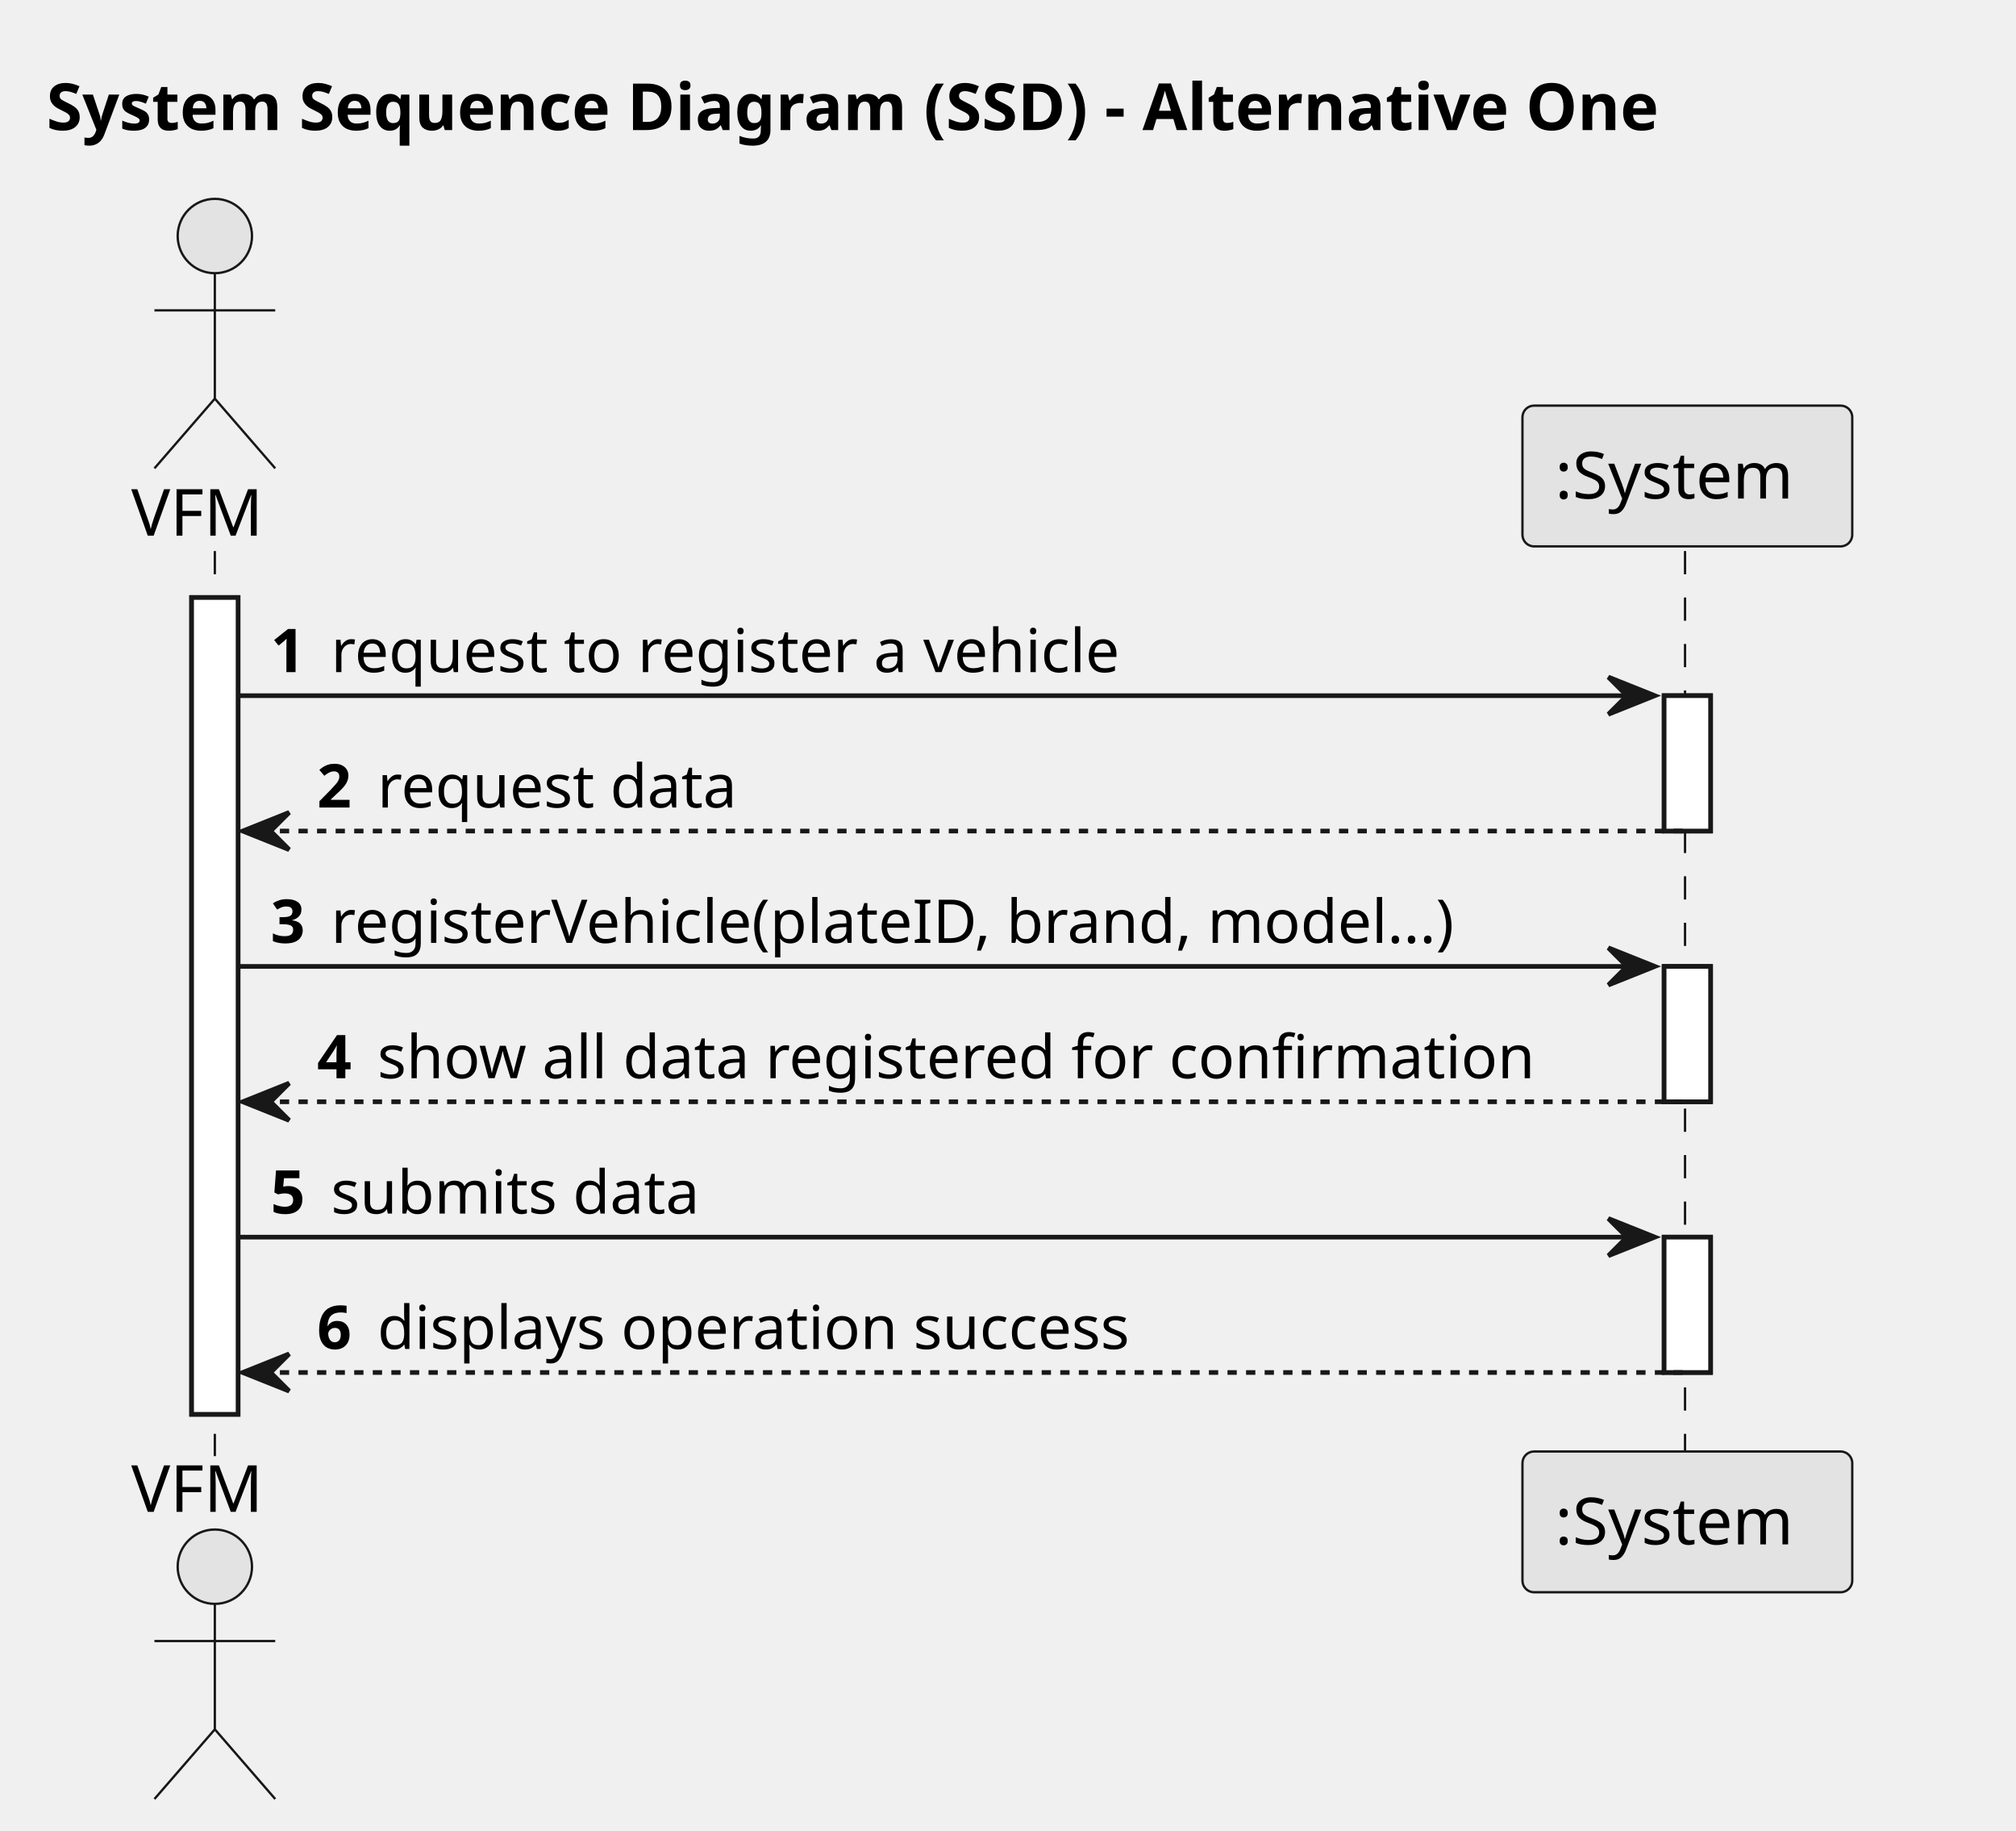
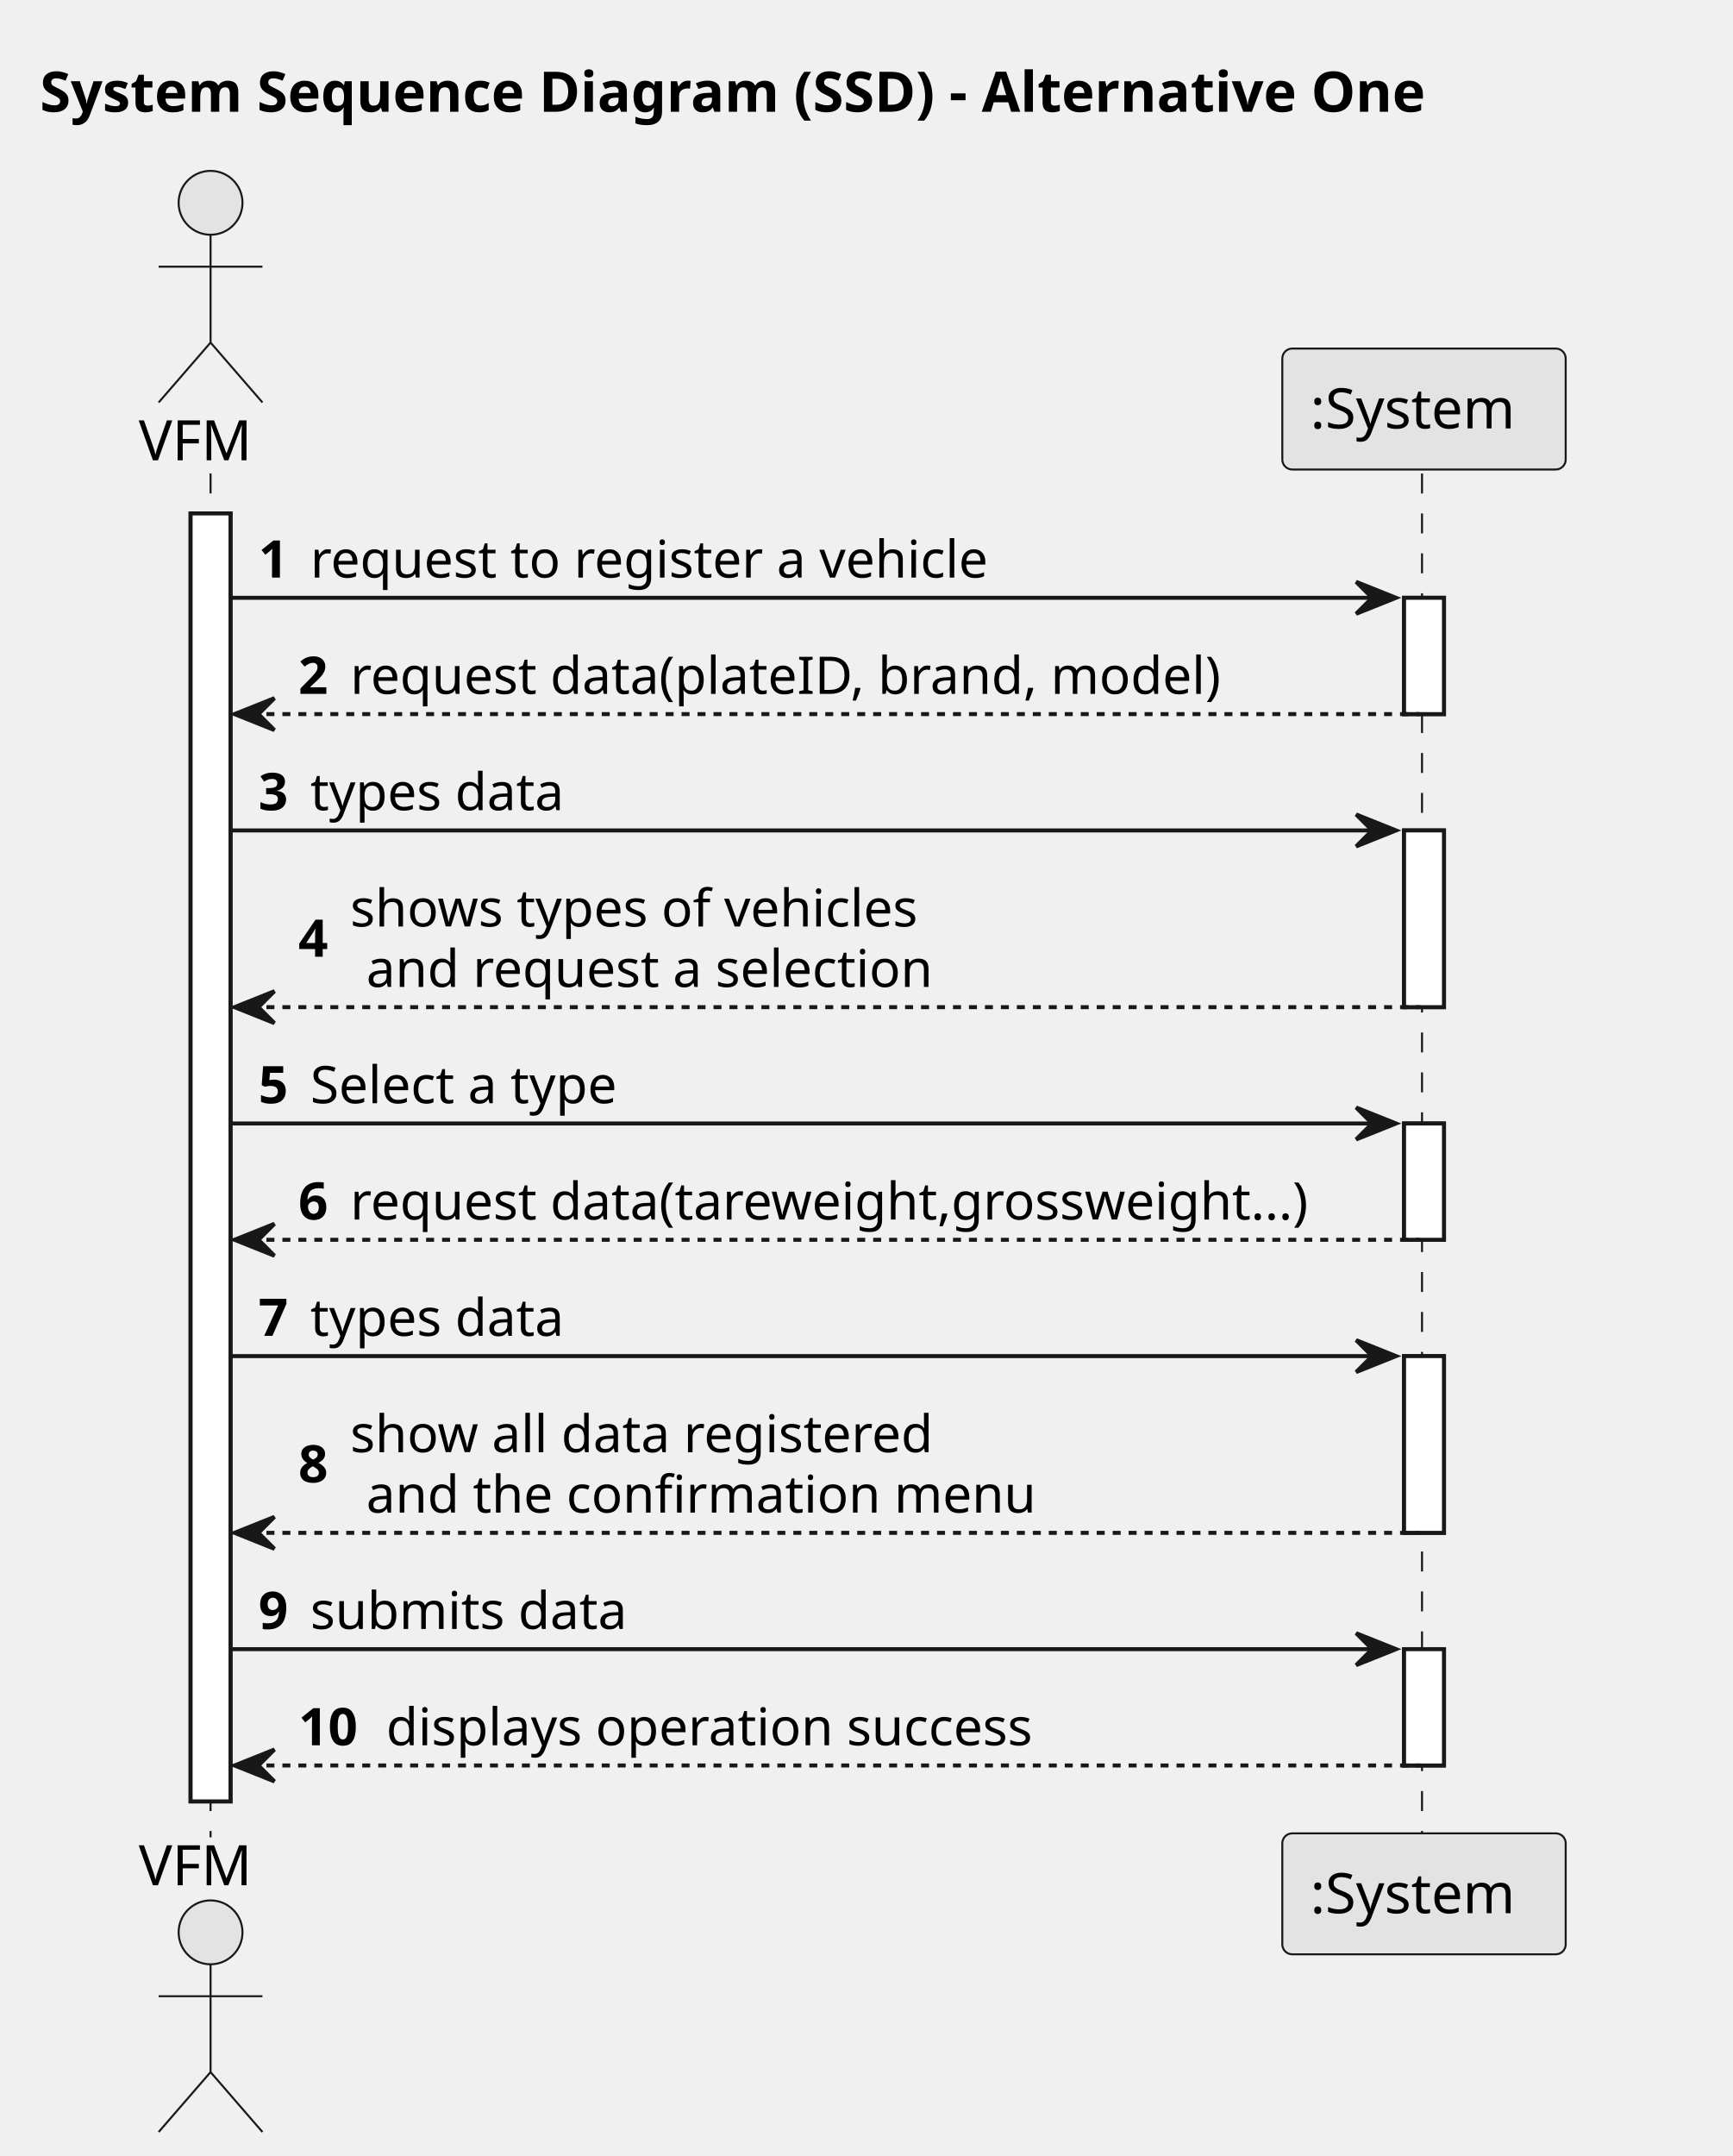
- <svg xmlns="http://www.w3.org/2000/svg" contentStyleType="text/css" height="394px" preserveAspectRatio="none" style="width:434px;height:394px;background:#FFFFFF;" version="1.1" viewBox="0 0 434 394" width="434px" zoomAndPan="magnify">
+ <svg xmlns="http://www.w3.org/2000/svg" contentStyleType="text/css" height="540px" preserveAspectRatio="none" style="width:434px;height:540px;background:#FFFFFF;" version="1.1" viewBox="0 0 434 540" width="434px" zoomAndPan="magnify">
  <defs />
  <g>
    <text fill="#000000" font-family="sans-serif" font-size="14" font-weight="bold" lengthAdjust="spacing" textLength="406" x="10" y="27.995">System Sequence Diagram (SSD) - Alternative One</text>
-     <rect fill="#FFFFFF" height="175.797" style="stroke:#181818;stroke-width:1.0;" width="10" x="41.25" y="128.594" />
-     <rect fill="#FFFFFF" height="29.133" style="stroke:#181818;stroke-width:1.0;" width="10" x="358.25" y="149.727" />
-     <rect fill="#FFFFFF" height="29.133" style="stroke:#181818;stroke-width:1.0;" width="10" x="358.25" y="207.992" />
-     <rect fill="#FFFFFF" height="29.133" style="stroke:#181818;stroke-width:1.0;" width="10" x="358.25" y="266.258" />
-     <line style="stroke:#181818;stroke-width:0.5;stroke-dasharray:5.0,5.0;" x1="46.25" x2="46.25" y1="118.594" y2="313.391" />
-     <line style="stroke:#181818;stroke-width:0.5;stroke-dasharray:5.0,5.0;" x1="362.75" x2="362.75" y1="118.594" y2="313.391" />
-     <text fill="#000000" font-family="sans-serif" font-size="14" lengthAdjust="spacing" textLength="30" x="28.25" y="115.292">VFM</text>
-     <ellipse cx="46.25" cy="50.797" fill="#E3E3E3" rx="8" ry="8" style="stroke:#181818;stroke-width:0.5;" />
-     <path d="M46.25,58.797 L46.25,85.797 M33.25,66.797 L59.25,66.797 M46.25,85.797 L33.25,100.797 M46.25,85.797 L59.25,100.797 " fill="none" style="stroke:#181818;stroke-width:0.5;" />
-     <text fill="#000000" font-family="sans-serif" font-size="14" lengthAdjust="spacing" textLength="30" x="28.25" y="325.386">VFM</text>
-     <ellipse cx="46.25" cy="337.188" fill="#E3E3E3" rx="8" ry="8" style="stroke:#181818;stroke-width:0.5;" />
-     <path d="M46.25,345.188 L46.25,372.188 M33.25,353.188 L59.25,353.188 M46.25,372.188 L33.25,387.188 M46.25,372.188 L59.25,387.188 " fill="none" style="stroke:#181818;stroke-width:0.5;" />
-     <rect fill="#E3E3E3" height="30.297" rx="2.5" ry="2.5" style="stroke:#181818;stroke-width:0.5;" width="71" x="327.75" y="87.297" />
-     <text fill="#000000" font-family="sans-serif" font-size="14" lengthAdjust="spacing" textLength="57" x="334.75" y="107.292">:System</text>
-     <rect fill="#E3E3E3" height="30.297" rx="2.5" ry="2.5" style="stroke:#181818;stroke-width:0.5;" width="71" x="327.75" y="312.391" />
-     <text fill="#000000" font-family="sans-serif" font-size="14" lengthAdjust="spacing" textLength="57" x="334.75" y="332.386">:System</text>
-     <rect fill="#FFFFFF" height="175.797" style="stroke:#181818;stroke-width:1.0;" width="10" x="41.25" y="128.594" />
-     <rect fill="#FFFFFF" height="29.133" style="stroke:#181818;stroke-width:1.0;" width="10" x="358.25" y="149.727" />
-     <rect fill="#FFFFFF" height="29.133" style="stroke:#181818;stroke-width:1.0;" width="10" x="358.25" y="207.992" />
-     <rect fill="#FFFFFF" height="29.133" style="stroke:#181818;stroke-width:1.0;" width="10" x="358.25" y="266.258" />
-     <polygon fill="#181818" points="346.25,145.727,356.25,149.727,346.25,153.727,350.25,149.727" style="stroke:#181818;stroke-width:1.0;" />
-     <line style="stroke:#181818;stroke-width:1.0;" x1="51.25" x2="352.25" y1="149.727" y2="149.727" />
-     <text fill="#000000" font-family="sans-serif" font-size="13" font-weight="bold" lengthAdjust="spacing" textLength="9" x="58.25" y="144.661">1</text>
-     <text fill="#000000" font-family="sans-serif" font-size="13" lengthAdjust="spacing" textLength="183" x="71.25" y="144.661">request to register a vehicle</text>
-     <polygon fill="#181818" points="62.25,174.859,52.25,178.859,62.25,182.859,58.25,178.859" style="stroke:#181818;stroke-width:1.0;" />
-     <line style="stroke:#181818;stroke-width:1.0;stroke-dasharray:2.0,2.0;" x1="56.25" x2="362.25" y1="178.859" y2="178.859" />
-     <text fill="#000000" font-family="sans-serif" font-size="13" font-weight="bold" lengthAdjust="spacing" textLength="9" x="68.25" y="173.793">2</text>
-     <text fill="#000000" font-family="sans-serif" font-size="13" lengthAdjust="spacing" textLength="82" x="81.25" y="173.793">request data</text>
-     <polygon fill="#181818" points="346.25,203.992,356.25,207.992,346.25,211.992,350.25,207.992" style="stroke:#181818;stroke-width:1.0;" />
-     <line style="stroke:#181818;stroke-width:1.0;" x1="51.25" x2="352.25" y1="207.992" y2="207.992" />
-     <text fill="#000000" font-family="sans-serif" font-size="13" font-weight="bold" lengthAdjust="spacing" textLength="9" x="58.25" y="202.926">3</text>
-     <text fill="#000000" font-family="sans-serif" font-size="13" lengthAdjust="spacing" textLength="261" x="71.25" y="202.926">registerVehicle(plateID, brand, model...)</text>
-     <polygon fill="#181818" points="62.25,233.125,52.25,237.125,62.25,241.125,58.25,237.125" style="stroke:#181818;stroke-width:1.0;" />
-     <line style="stroke:#181818;stroke-width:1.0;stroke-dasharray:2.0,2.0;" x1="56.25" x2="362.25" y1="237.125" y2="237.125" />
-     <text fill="#000000" font-family="sans-serif" font-size="13" font-weight="bold" lengthAdjust="spacing" textLength="9" x="68.25" y="232.059">4</text>
-     <text fill="#000000" font-family="sans-serif" font-size="13" lengthAdjust="spacing" textLength="270" x="81.25" y="232.059">show all data registered  for confirmation</text>
-     <polygon fill="#181818" points="346.25,262.258,356.25,266.258,346.25,270.258,350.25,266.258" style="stroke:#181818;stroke-width:1.0;" />
-     <line style="stroke:#181818;stroke-width:1.0;" x1="51.25" x2="352.25" y1="266.258" y2="266.258" />
-     <text fill="#000000" font-family="sans-serif" font-size="13" font-weight="bold" lengthAdjust="spacing" textLength="9" x="58.25" y="261.192">5</text>
-     <text fill="#000000" font-family="sans-serif" font-size="13" lengthAdjust="spacing" textLength="85" x="71.25" y="261.192">submits data</text>
-     <polygon fill="#181818" points="62.25,291.391,52.25,295.391,62.25,299.391,58.25,295.391" style="stroke:#181818;stroke-width:1.0;" />
-     <line style="stroke:#181818;stroke-width:1.0;stroke-dasharray:2.0,2.0;" x1="56.25" x2="362.25" y1="295.391" y2="295.391" />
-     <text fill="#000000" font-family="sans-serif" font-size="13" font-weight="bold" lengthAdjust="spacing" textLength="9" x="68.25" y="290.325">6</text>
-     <text fill="#000000" font-family="sans-serif" font-size="13" lengthAdjust="spacing" textLength="175" x="81.25" y="290.325">displays operation success</text>
+     <rect fill="#FFFFFF" height="322.594" style="stroke:#181818;stroke-width:1.0;" width="10" x="47.75" y="128.594" />
+     <rect fill="#FFFFFF" height="29.133" style="stroke:#181818;stroke-width:1.0;" width="10" x="351.75" y="149.727" />
+     <rect fill="#FFFFFF" height="44.266" style="stroke:#181818;stroke-width:1.0;" width="10" x="351.75" y="207.992" />
+     <rect fill="#FFFFFF" height="29.133" style="stroke:#181818;stroke-width:1.0;" width="10" x="351.75" y="281.391" />
+     <rect fill="#FFFFFF" height="44.266" style="stroke:#181818;stroke-width:1.0;" width="10" x="351.75" y="339.656" />
+     <rect fill="#FFFFFF" height="29.133" style="stroke:#181818;stroke-width:1.0;" width="10" x="351.75" y="413.055" />
+     <line style="stroke:#181818;stroke-width:0.5;stroke-dasharray:5.0,5.0;" x1="52.75" x2="52.75" y1="118.594" y2="460.188" />
+     <line style="stroke:#181818;stroke-width:0.5;stroke-dasharray:5.0,5.0;" x1="356.25" x2="356.25" y1="118.594" y2="460.188" />
+     <text fill="#000000" font-family="sans-serif" font-size="14" lengthAdjust="spacing" textLength="30" x="34.75" y="115.292">VFM</text>
+     <ellipse cx="52.75" cy="50.797" fill="#E3E3E3" rx="8" ry="8" style="stroke:#181818;stroke-width:0.5;" />
+     <path d="M52.75,58.797 L52.75,85.797 M39.75,66.797 L65.75,66.797 M52.75,85.797 L39.75,100.797 M52.75,85.797 L65.75,100.797 " fill="none" style="stroke:#181818;stroke-width:0.5;" />
+     <text fill="#000000" font-family="sans-serif" font-size="14" lengthAdjust="spacing" textLength="30" x="34.75" y="472.183">VFM</text>
+     <ellipse cx="52.75" cy="483.984" fill="#E3E3E3" rx="8" ry="8" style="stroke:#181818;stroke-width:0.5;" />
+     <path d="M52.75,491.984 L52.75,518.984 M39.75,499.984 L65.75,499.984 M52.75,518.984 L39.75,533.984 M52.75,518.984 L65.75,533.984 " fill="none" style="stroke:#181818;stroke-width:0.5;" />
+     <rect fill="#E3E3E3" height="30.297" rx="2.5" ry="2.5" style="stroke:#181818;stroke-width:0.5;" width="71" x="321.25" y="87.297" />
+     <text fill="#000000" font-family="sans-serif" font-size="14" lengthAdjust="spacing" textLength="57" x="328.25" y="107.292">:System</text>
+     <rect fill="#E3E3E3" height="30.297" rx="2.5" ry="2.5" style="stroke:#181818;stroke-width:0.5;" width="71" x="321.25" y="459.188" />
+     <text fill="#000000" font-family="sans-serif" font-size="14" lengthAdjust="spacing" textLength="57" x="328.25" y="479.183">:System</text>
+     <rect fill="#FFFFFF" height="322.594" style="stroke:#181818;stroke-width:1.0;" width="10" x="47.75" y="128.594" />
+     <rect fill="#FFFFFF" height="29.133" style="stroke:#181818;stroke-width:1.0;" width="10" x="351.75" y="149.727" />
+     <rect fill="#FFFFFF" height="44.266" style="stroke:#181818;stroke-width:1.0;" width="10" x="351.75" y="207.992" />
+     <rect fill="#FFFFFF" height="29.133" style="stroke:#181818;stroke-width:1.0;" width="10" x="351.75" y="281.391" />
+     <rect fill="#FFFFFF" height="44.266" style="stroke:#181818;stroke-width:1.0;" width="10" x="351.75" y="339.656" />
+     <rect fill="#FFFFFF" height="29.133" style="stroke:#181818;stroke-width:1.0;" width="10" x="351.75" y="413.055" />
+     <polygon fill="#181818" points="339.75,145.727,349.75,149.727,339.75,153.727,343.75,149.727" style="stroke:#181818;stroke-width:1.0;" />
+     <line style="stroke:#181818;stroke-width:1.0;" x1="57.75" x2="345.75" y1="149.727" y2="149.727" />
+     <text fill="#000000" font-family="sans-serif" font-size="13" font-weight="bold" lengthAdjust="spacing" textLength="9" x="64.75" y="144.661">1</text>
+     <text fill="#000000" font-family="sans-serif" font-size="13" lengthAdjust="spacing" textLength="183" x="77.75" y="144.661">request to register a vehicle</text>
+     <polygon fill="#181818" points="68.75,174.859,58.75,178.859,68.75,182.859,64.75,178.859" style="stroke:#181818;stroke-width:1.0;" />
+     <line style="stroke:#181818;stroke-width:1.0;stroke-dasharray:2.0,2.0;" x1="62.75" x2="355.75" y1="178.859" y2="178.859" />
+     <text fill="#000000" font-family="sans-serif" font-size="13" font-weight="bold" lengthAdjust="spacing" textLength="9" x="74.75" y="173.793">2</text>
+     <text fill="#000000" font-family="sans-serif" font-size="13" lengthAdjust="spacing" textLength="233" x="87.75" y="173.793">request data(plateID, brand, model)</text>
+     <polygon fill="#181818" points="339.75,203.992,349.75,207.992,339.75,211.992,343.75,207.992" style="stroke:#181818;stroke-width:1.0;" />
+     <line style="stroke:#181818;stroke-width:1.0;" x1="57.75" x2="345.75" y1="207.992" y2="207.992" />
+     <text fill="#000000" font-family="sans-serif" font-size="13" font-weight="bold" lengthAdjust="spacing" textLength="9" x="64.75" y="202.926">3</text>
+     <text fill="#000000" font-family="sans-serif" font-size="13" lengthAdjust="spacing" textLength="69" x="77.75" y="202.926">types data</text>
+     <polygon fill="#181818" points="68.75,248.258,58.75,252.258,68.75,256.258,64.75,252.258" style="stroke:#181818;stroke-width:1.0;" />
+     <line style="stroke:#181818;stroke-width:1.0;stroke-dasharray:2.0,2.0;" x1="62.75" x2="355.75" y1="252.258" y2="252.258" />
+     <text fill="#000000" font-family="sans-serif" font-size="13" font-weight="bold" lengthAdjust="spacing" textLength="9" x="74.75" y="239.625">4</text>
+     <text fill="#000000" font-family="sans-serif" font-size="13" lengthAdjust="spacing" textLength="156" x="87.75" y="232.059">shows types of vehicles</text>
+     <text fill="#000000" font-family="sans-serif" font-size="13" lengthAdjust="spacing" textLength="152" x="91.75" y="247.192">and request a selection</text>
+     <polygon fill="#181818" points="339.75,277.391,349.75,281.391,339.75,285.391,343.75,281.391" style="stroke:#181818;stroke-width:1.0;" />
+     <line style="stroke:#181818;stroke-width:1.0;" x1="57.75" x2="345.75" y1="281.391" y2="281.391" />
+     <text fill="#000000" font-family="sans-serif" font-size="13" font-weight="bold" lengthAdjust="spacing" textLength="9" x="64.75" y="276.325">5</text>
+     <text fill="#000000" font-family="sans-serif" font-size="13" lengthAdjust="spacing" textLength="85" x="77.75" y="276.325">Select a type</text>
+     <polygon fill="#181818" points="68.75,306.523,58.75,310.523,68.75,314.523,64.75,310.523" style="stroke:#181818;stroke-width:1.0;" />
+     <line style="stroke:#181818;stroke-width:1.0;stroke-dasharray:2.0,2.0;" x1="62.75" x2="355.75" y1="310.523" y2="310.523" />
+     <text fill="#000000" font-family="sans-serif" font-size="13" font-weight="bold" lengthAdjust="spacing" textLength="9" x="74.75" y="305.457">6</text>
+     <text fill="#000000" font-family="sans-serif" font-size="13" lengthAdjust="spacing" textLength="257" x="87.75" y="305.457">request data(tareweight,grossweight...)</text>
+     <polygon fill="#181818" points="339.75,335.656,349.75,339.656,339.75,343.656,343.75,339.656" style="stroke:#181818;stroke-width:1.0;" />
+     <line style="stroke:#181818;stroke-width:1.0;" x1="57.75" x2="345.75" y1="339.656" y2="339.656" />
+     <text fill="#000000" font-family="sans-serif" font-size="13" font-weight="bold" lengthAdjust="spacing" textLength="9" x="64.75" y="334.59">7</text>
+     <text fill="#000000" font-family="sans-serif" font-size="13" lengthAdjust="spacing" textLength="69" x="77.75" y="334.59">types data</text>
+     <polygon fill="#181818" points="68.75,379.922,58.75,383.922,68.75,387.922,64.75,383.922" style="stroke:#181818;stroke-width:1.0;" />
+     <line style="stroke:#181818;stroke-width:1.0;stroke-dasharray:2.0,2.0;" x1="62.75" x2="355.75" y1="383.922" y2="383.922" />
+     <text fill="#000000" font-family="sans-serif" font-size="13" font-weight="bold" lengthAdjust="spacing" textLength="9" x="74.75" y="371.29">8</text>
+     <text fill="#000000" font-family="sans-serif" font-size="13" lengthAdjust="spacing" textLength="157" x="87.75" y="363.723">show all data registered</text>
+     <text fill="#000000" font-family="sans-serif" font-size="13" lengthAdjust="spacing" textLength="177" x="91.75" y="378.856">and the confirmation menu</text>
+     <polygon fill="#181818" points="339.75,409.055,349.75,413.055,339.75,417.055,343.75,413.055" style="stroke:#181818;stroke-width:1.0;" />
+     <line style="stroke:#181818;stroke-width:1.0;" x1="57.75" x2="345.75" y1="413.055" y2="413.055" />
+     <text fill="#000000" font-family="sans-serif" font-size="13" font-weight="bold" lengthAdjust="spacing" textLength="9" x="64.75" y="407.989">9</text>
+     <text fill="#000000" font-family="sans-serif" font-size="13" lengthAdjust="spacing" textLength="85" x="77.75" y="407.989">submits data</text>
+     <polygon fill="#181818" points="68.75,438.188,58.75,442.188,68.75,446.188,64.75,442.188" style="stroke:#181818;stroke-width:1.0;" />
+     <line style="stroke:#181818;stroke-width:1.0;stroke-dasharray:2.0,2.0;" x1="62.75" x2="355.75" y1="442.188" y2="442.188" />
+     <text fill="#000000" font-family="sans-serif" font-size="13" font-weight="bold" lengthAdjust="spacing" textLength="18" x="74.75" y="437.122">10</text>
+     <text fill="#000000" font-family="sans-serif" font-size="13" lengthAdjust="spacing" textLength="175" x="96.75" y="437.122">displays operation success</text>
  </g>
</svg>
